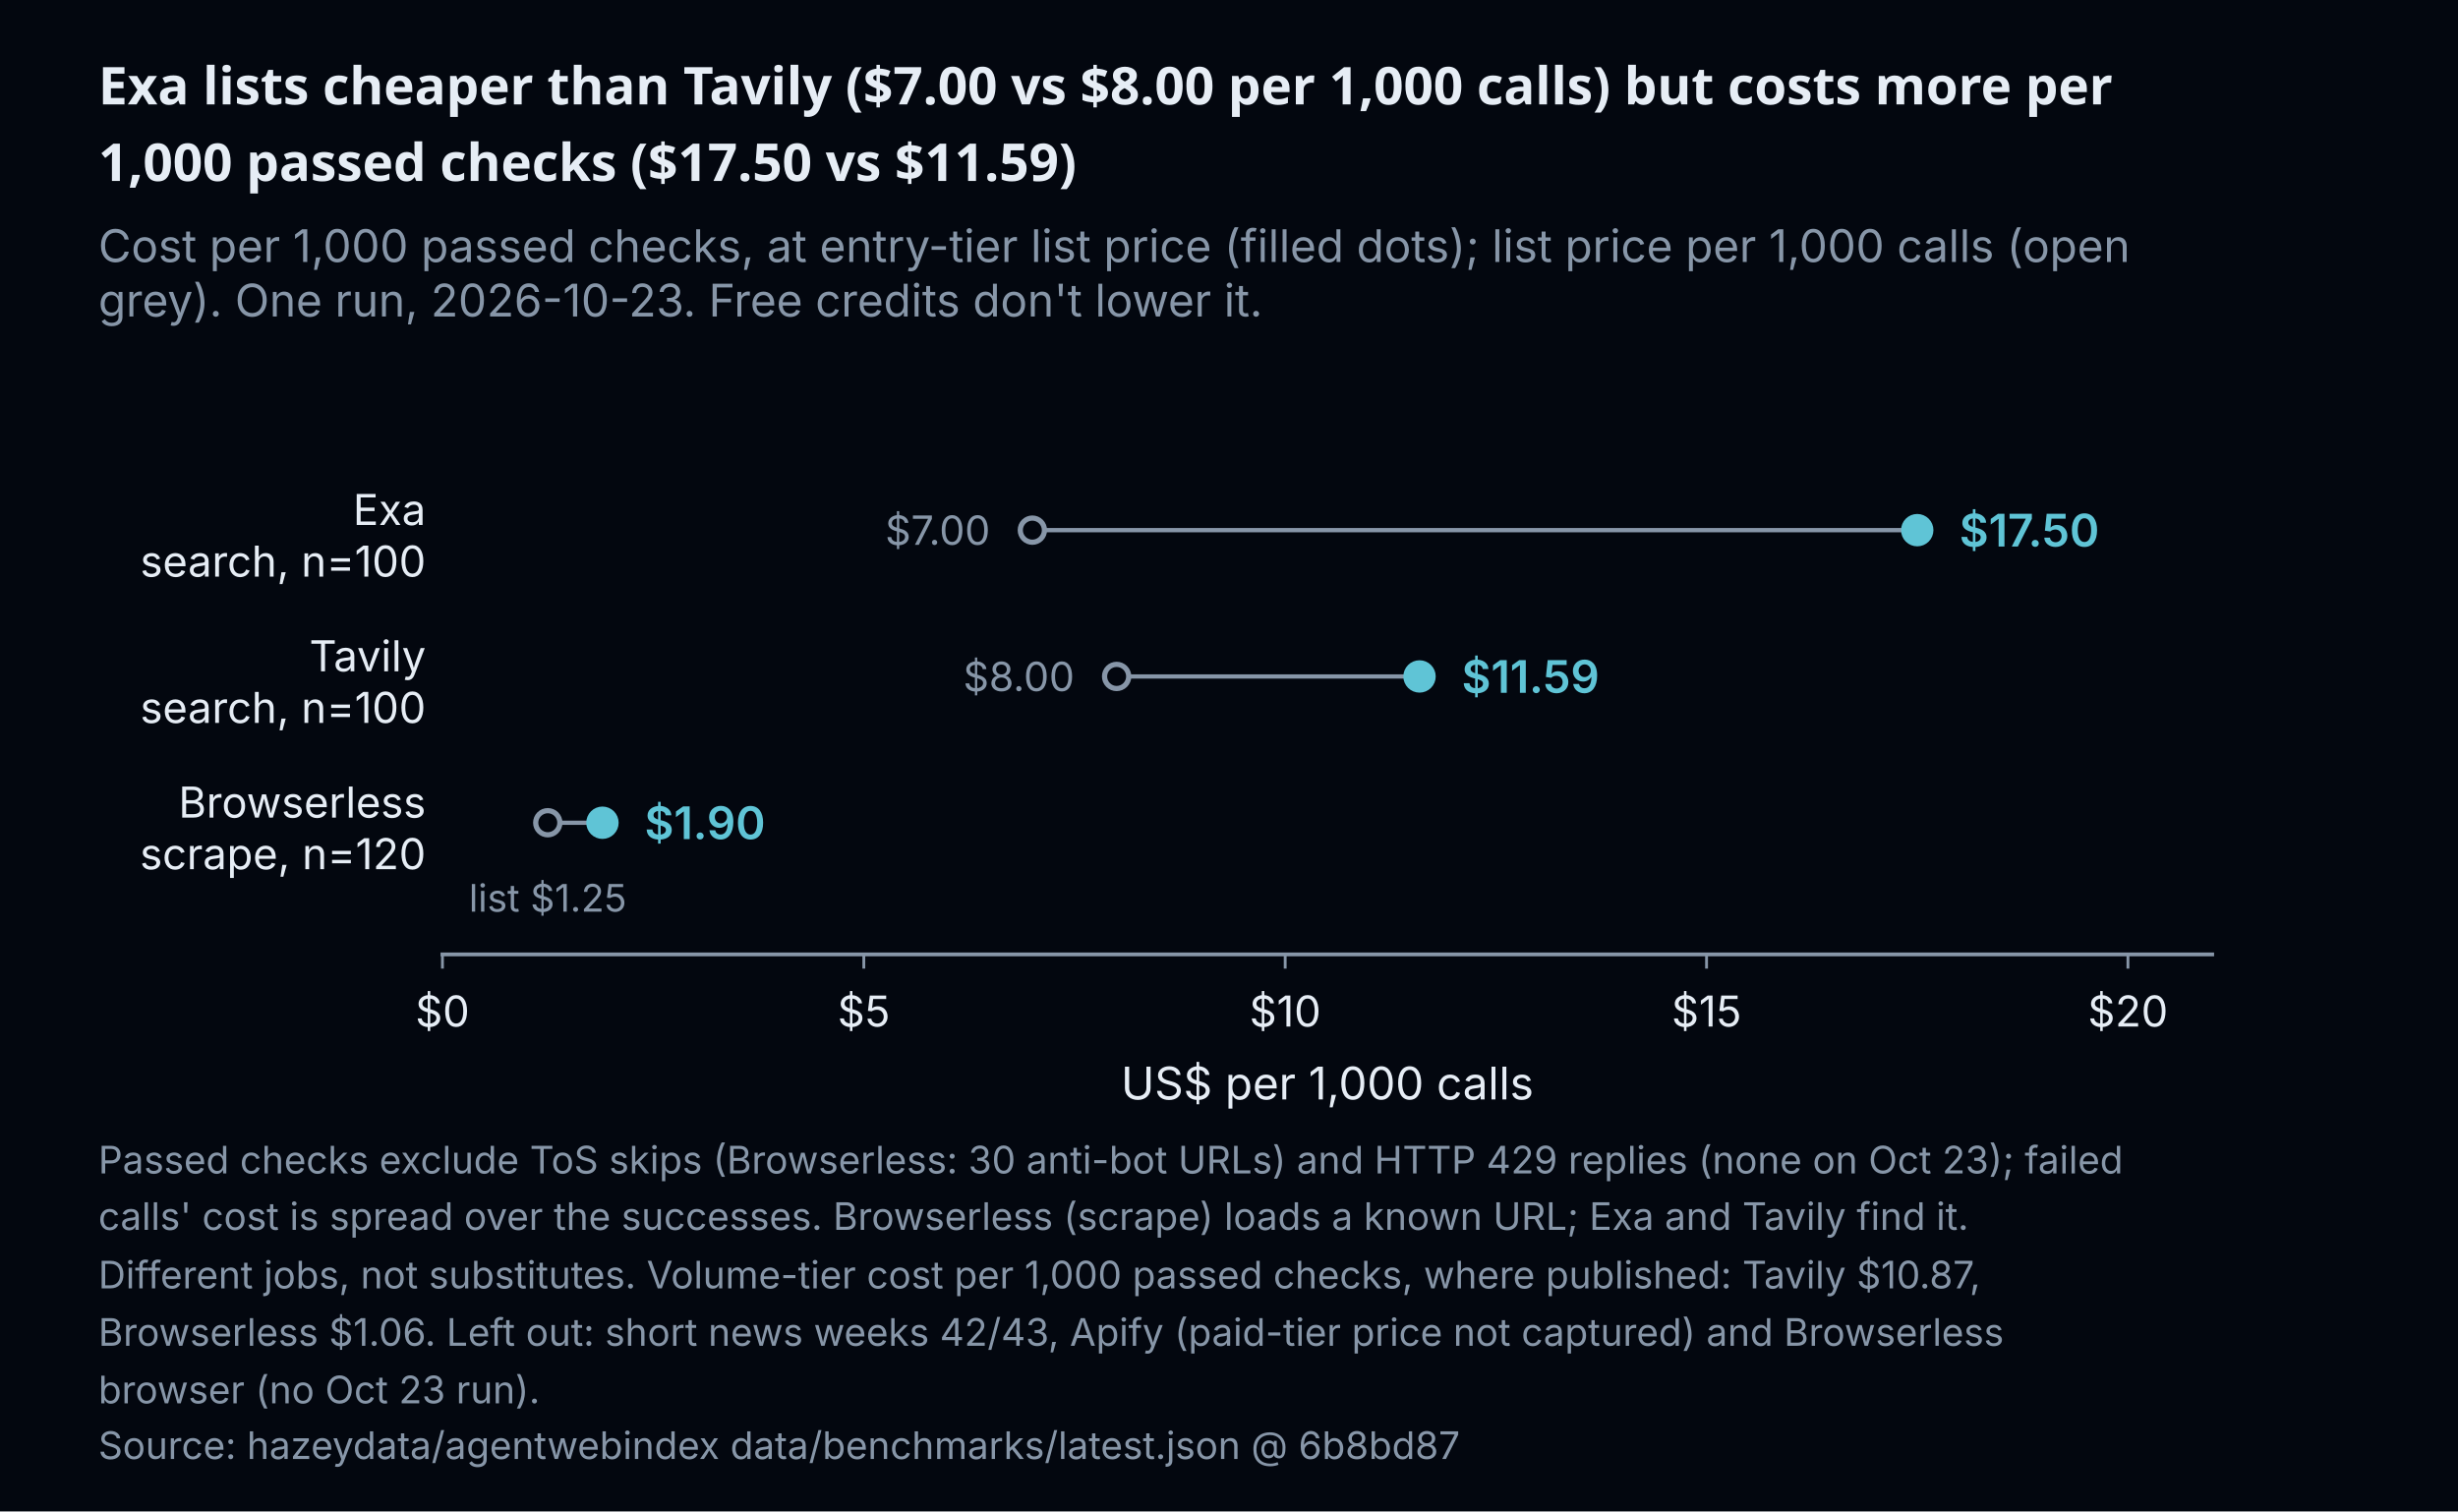
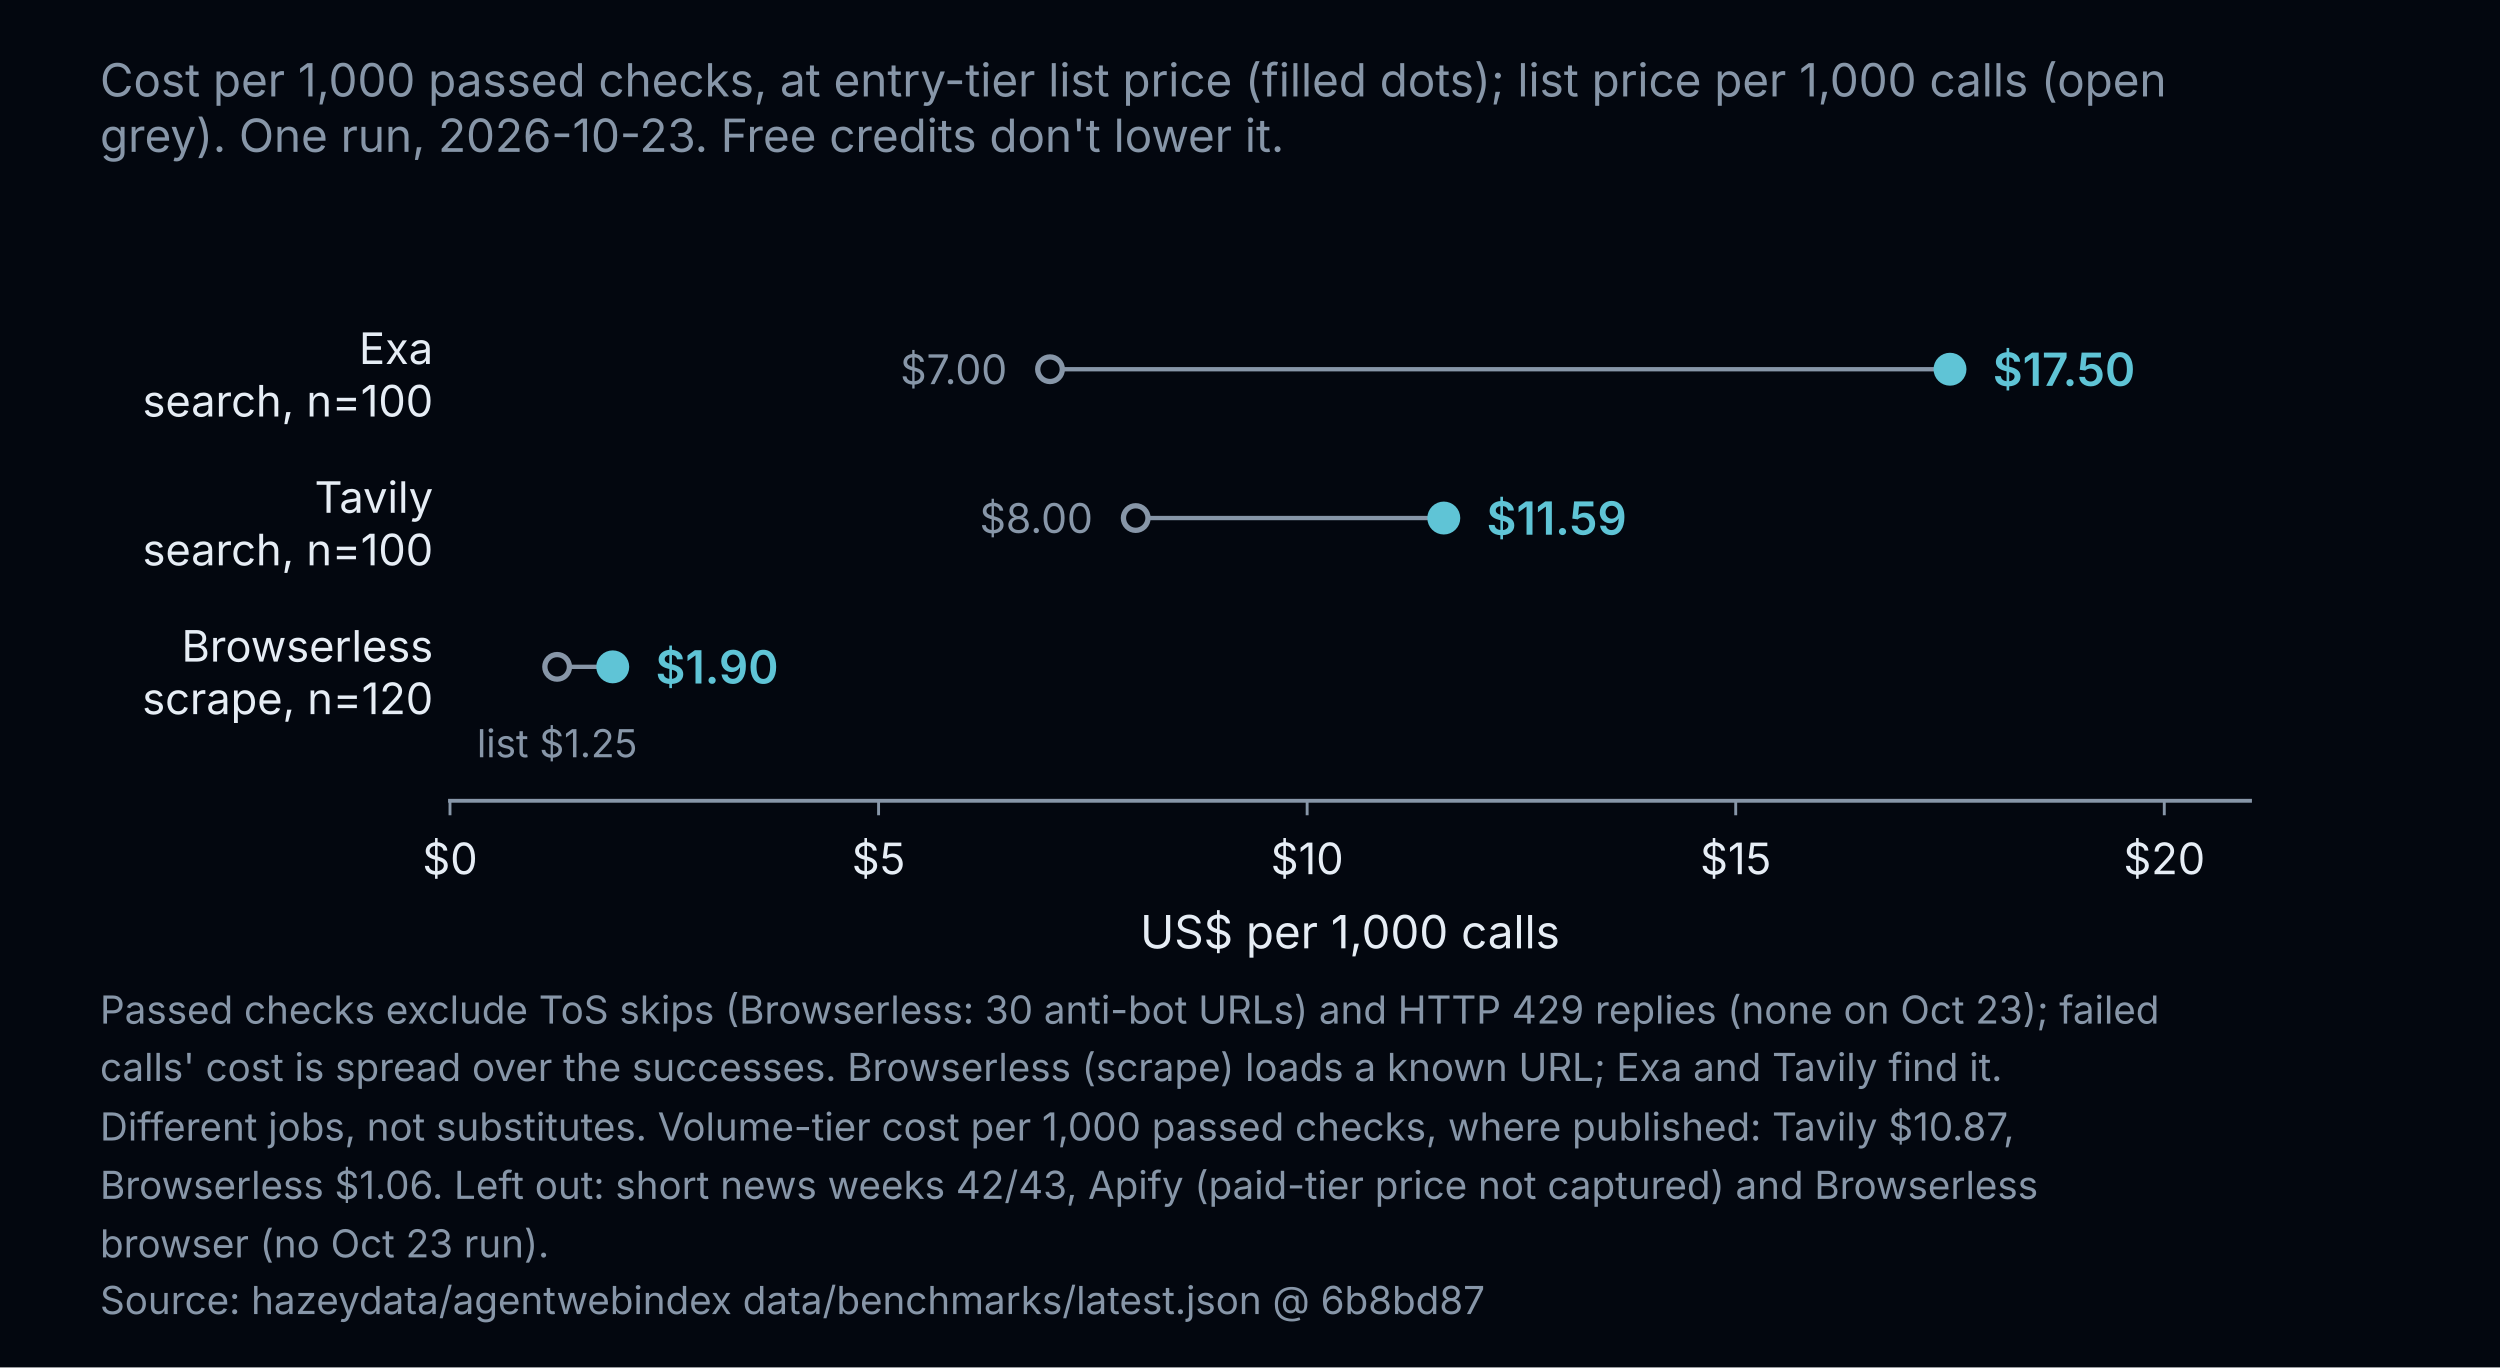
- <svg xmlns="http://www.w3.org/2000/svg" xmlns:xlink="http://www.w3.org/1999/xlink" width="518.4pt" height="318.803pt" viewBox="0 0 518.4 318.803" version="1.1">
+ <svg xmlns="http://www.w3.org/2000/svg" xmlns:xlink="http://www.w3.org/1999/xlink" role="img" aria-label="Exa lists cheaper than Tavily ($7.00 vs $8.00 per 1,000 calls) but costs more per 1,000 passed checks ($17.50 vs $11.59)" width="518.4pt" height="283.545pt" viewBox="0 0 518.4 283.545" version="1.1">
  <defs>
    <style type="text/css">*{stroke-linejoin: round; stroke-linecap: butt}</style>
  </defs>
  <g id="figure_1">
    <g id="patch_1">
-       <path d="M 0 318.803  L 518.4 318.803  L 518.4 0  L 0 0  z " style="fill: #03070f" />
+       <path d="M 0 283.545  L 518.4 283.545  L 518.4 0  L 0 0  z " style="fill: #03070f" />
    </g>
    <g id="axes_1">
      <g id="patch_2">
-         <path d="M 93.312 201.308  L 466.56 201.308  L 466.56 93.308  L 93.312 93.308  z " style="fill: #03070f" />
+         <path d="M 93.312 166.05  L 466.56 166.05  L 466.56 58.05  L 93.312 58.05  z " style="fill: #03070f" />
      </g>
      <g id="matplotlib.axis_1">
        <g id="xtick_1">
          <g id="line2d_1">
            <defs>
-               <path id="mec6dd267a5" d="M 0 0  L 0 3  " style="stroke: #8796a8; stroke-width: 0.6" />
+               <path id="m1c53776a0b" d="M 0 0  L 0 3  " style="stroke: #8796a8; stroke-width: 0.6" />
            </defs>
            <g>
-               <use xlink:href="#mec6dd267a5" x="93.312" y="201.308" style="fill: #8796a8; stroke: #8796a8; stroke-width: 0.6" />
+               <use xlink:href="#m1c53776a0b" x="93.312" y="166.05" style="fill: #8796a8; stroke: #8796a8; stroke-width: 0.6" />
            </g>
          </g>
          <g id="text_1">
-             <text style="font-size: 9px; font-family: 'Inter', sans-serif; text-anchor: middle; fill: #e6edf5" x="93.312" y="216.526" transform="rotate(-0 93.312 216.5263)">$0</text>
+             <text style="font-size: 9px; font-family: 'Inter', sans-serif; text-anchor: middle; fill: #e6edf5" x="93.312" y="181.269" transform="rotate(-0 93.312 181.2688)">$0</text>
          </g>
        </g>
        <g id="xtick_2">
          <g id="line2d_2">
            <g>
-               <use xlink:href="#mec6dd267a5" x="182.181" y="201.308" style="fill: #8796a8; stroke: #8796a8; stroke-width: 0.6" />
+               <use xlink:href="#m1c53776a0b" x="182.181" y="166.05" style="fill: #8796a8; stroke: #8796a8; stroke-width: 0.6" />
            </g>
          </g>
          <g id="text_2">
-             <text style="font-size: 9px; font-family: 'Inter', sans-serif; text-anchor: middle; fill: #e6edf5" x="182.181" y="216.526" transform="rotate(-0 182.1806 216.5263)">$5</text>
+             <text style="font-size: 9px; font-family: 'Inter', sans-serif; text-anchor: middle; fill: #e6edf5" x="182.181" y="181.269" transform="rotate(-0 182.1806 181.2688)">$5</text>
          </g>
        </g>
        <g id="xtick_3">
          <g id="line2d_3">
            <g>
-               <use xlink:href="#mec6dd267a5" x="271.049" y="201.308" style="fill: #8796a8; stroke: #8796a8; stroke-width: 0.6" />
+               <use xlink:href="#m1c53776a0b" x="271.049" y="166.05" style="fill: #8796a8; stroke: #8796a8; stroke-width: 0.6" />
            </g>
          </g>
          <g id="text_3">
-             <text style="font-size: 9px; font-family: 'Inter', sans-serif; text-anchor: middle; fill: #e6edf5" x="271.049" y="216.526" transform="rotate(-0 271.0491 216.5263)">$10</text>
+             <text style="font-size: 9px; font-family: 'Inter', sans-serif; text-anchor: middle; fill: #e6edf5" x="271.049" y="181.269" transform="rotate(-0 271.0491 181.2688)">$10</text>
          </g>
        </g>
        <g id="xtick_4">
          <g id="line2d_4">
            <g>
-               <use xlink:href="#mec6dd267a5" x="359.918" y="201.308" style="fill: #8796a8; stroke: #8796a8; stroke-width: 0.6" />
+               <use xlink:href="#m1c53776a0b" x="359.918" y="166.05" style="fill: #8796a8; stroke: #8796a8; stroke-width: 0.6" />
            </g>
          </g>
          <g id="text_4">
-             <text style="font-size: 9px; font-family: 'Inter', sans-serif; text-anchor: middle; fill: #e6edf5" x="359.918" y="216.526" transform="rotate(-0 359.9177 216.5263)">$15</text>
+             <text style="font-size: 9px; font-family: 'Inter', sans-serif; text-anchor: middle; fill: #e6edf5" x="359.918" y="181.269" transform="rotate(-0 359.9177 181.2688)">$15</text>
          </g>
        </g>
        <g id="xtick_5">
          <g id="line2d_5">
            <g>
-               <use xlink:href="#mec6dd267a5" x="448.786" y="201.308" style="fill: #8796a8; stroke: #8796a8; stroke-width: 0.6" />
+               <use xlink:href="#m1c53776a0b" x="448.786" y="166.05" style="fill: #8796a8; stroke: #8796a8; stroke-width: 0.6" />
            </g>
          </g>
          <g id="text_5">
-             <text style="font-size: 9px; font-family: 'Inter', sans-serif; text-anchor: middle; fill: #e6edf5" x="448.786" y="216.526" transform="rotate(-0 448.7863 216.5263)">$20</text>
+             <text style="font-size: 9px; font-family: 'Inter', sans-serif; text-anchor: middle; fill: #e6edf5" x="448.786" y="181.269" transform="rotate(-0 448.7863 181.2688)">$20</text>
          </g>
        </g>
        <g id="text_6">
-           <text style="font-size: 9.5px; font-family: 'Inter', sans-serif; text-anchor: middle; fill: #e6edf5" x="279.936" y="231.9" transform="rotate(-0 279.936 231.9003)">US$ per 1,000 calls</text>
+           <text style="font-size: 9.5px; font-family: 'Inter', sans-serif; text-anchor: middle; fill: #e6edf5" x="279.936" y="196.643" transform="rotate(-0 279.936 196.6428)">US$ per 1,000 calls</text>
        </g>
      </g>
      <g id="matplotlib.axis_2">
        <g id="ytick_1">
          <g id="line2d_6" />
          <g id="text_7">
-             <text style="font-size: 9px; font-family: 'Inter', sans-serif; fill: #e6edf5" transform="translate(37.63169 172.4506)">Browserless</text>
-             <text style="font-size: 9px; font-family: 'Inter', sans-serif; fill: #e6edf5" transform="translate(29.49794 183.3403)">scrape, n=120</text>
+             <text style="font-size: 9px; font-family: 'Inter', sans-serif; fill: #e6edf5" transform="translate(37.63169 137.1931)">Browserless</text>
+             <text style="font-size: 9px; font-family: 'Inter', sans-serif; fill: #e6edf5" transform="translate(29.49794 148.0828)">scrape, n=120</text>
          </g>
        </g>
        <g id="ytick_2">
          <g id="line2d_7" />
          <g id="text_8">
-             <text style="font-size: 9px; font-family: 'Inter', sans-serif; fill: #e6edf5" transform="translate(65.22091 141.5935)">Tavily</text>
-             <text style="font-size: 9px; font-family: 'Inter', sans-serif; fill: #e6edf5" transform="translate(29.55841 152.4831)">search, n=100</text>
+             <text style="font-size: 9px; font-family: 'Inter', sans-serif; fill: #e6edf5" transform="translate(65.22091 106.336)">Tavily</text>
+             <text style="font-size: 9px; font-family: 'Inter', sans-serif; fill: #e6edf5" transform="translate(29.55841 117.2256)">search, n=100</text>
          </g>
        </g>
        <g id="ytick_3">
          <g id="line2d_8" />
          <g id="text_9">
-             <text style="font-size: 9px; font-family: 'Inter', sans-serif; fill: #e6edf5" transform="translate(74.43466 110.7363)">Exa</text>
-             <text style="font-size: 9px; font-family: 'Inter', sans-serif; fill: #e6edf5" transform="translate(29.55841 121.626)">search, n=100</text>
+             <text style="font-size: 9px; font-family: 'Inter', sans-serif; fill: #e6edf5" transform="translate(74.43466 75.47884)">Exa</text>
+             <text style="font-size: 9px; font-family: 'Inter', sans-serif; fill: #e6edf5" transform="translate(29.55841 86.36849)">search, n=100</text>
          </g>
        </g>
      </g>
      <g id="line2d_9">
-         <path d="M 217.728 111.822  L 404.352 111.822  " clip-path="url(#p992f5fecec)" style="fill: none; stroke: #8796a8; stroke-width: 0.9; stroke-linecap: round" />
+         <path d="M 217.728 76.564  L 404.352 76.564  " clip-path="url(#p0bf21887fa)" style="fill: none; stroke: #8796a8; stroke-width: 0.9; stroke-linecap: round" />
      </g>
      <g id="line2d_10">
-         <path d="M 235.502 142.679  L 299.384 142.679  " clip-path="url(#p992f5fecec)" style="fill: none; stroke: #8796a8; stroke-width: 0.9; stroke-linecap: round" />
+         <path d="M 235.502 107.421  L 299.384 107.421  " clip-path="url(#p0bf21887fa)" style="fill: none; stroke: #8796a8; stroke-width: 0.9; stroke-linecap: round" />
      </g>
      <g id="line2d_11">
-         <path d="M 115.529 173.536  L 127.06 173.536  " clip-path="url(#p992f5fecec)" style="fill: none; stroke: #8796a8; stroke-width: 0.9; stroke-linecap: round" />
+         <path d="M 115.529 138.279  L 127.06 138.279  " clip-path="url(#p0bf21887fa)" style="fill: none; stroke: #8796a8; stroke-width: 0.9; stroke-linecap: round" />
      </g>
      <g id="patch_3">
-         <path d="M 93.312 201.308  L 466.56 201.308  " style="fill: none; stroke: #8796a8; stroke-width: 0.8; stroke-linejoin: miter; stroke-linecap: square" />
+         <path d="M 93.312 166.05  L 466.56 166.05  " style="fill: none; stroke: #8796a8; stroke-width: 0.8; stroke-linejoin: miter; stroke-linecap: square" />
      </g>
      <g id="PathCollection_1">
        <defs>
-           <path id="mcc05a8d523" d="M 0 2.55  C 0.676 2.55 1.325 2.281 1.803 1.803  C 2.281 1.325 2.55 0.676 2.55 0  C 2.55 -0.676 2.281 -1.325 1.803 -1.803  C 1.325 -2.281 0.676 -2.55 0 -2.55  C -0.676 -2.55 -1.325 -2.281 -1.803 -1.803  C -2.281 -1.325 -2.55 -0.676 -2.55 0  C -2.55 0.676 -2.281 1.325 -1.803 1.803  C -1.325 2.281 -0.676 2.55 0 2.55  z " style="stroke: #8796a8; stroke-width: 1.1" />
+           <path id="m8fd4b12afa" d="M 0 2.55  C 0.676 2.55 1.325 2.281 1.803 1.803  C 2.281 1.325 2.55 0.676 2.55 0  C 2.55 -0.676 2.281 -1.325 1.803 -1.803  C 1.325 -2.281 0.676 -2.55 0 -2.55  C -0.676 -2.55 -1.325 -2.281 -1.803 -1.803  C -2.281 -1.325 -2.55 -0.676 -2.55 0  C -2.55 0.676 -2.281 1.325 -1.803 1.803  C -1.325 2.281 -0.676 2.55 0 2.55  z " style="stroke: #8796a8; stroke-width: 1.1" />
        </defs>
-         <g clip-path="url(#p992f5fecec)">
-           <use xlink:href="#mcc05a8d523" x="217.728" y="111.822" style="fill: #03070f; stroke: #8796a8; stroke-width: 1.1" />
+         <g clip-path="url(#p0bf21887fa)">
+           <use xlink:href="#m8fd4b12afa" x="217.728" y="76.564" style="fill: #03070f; stroke: #8796a8; stroke-width: 1.1" />
        </g>
      </g>
      <g id="text_10">
-         <text style="font-weight: 600; font-size: 9.5px; font-family: 'Inter', sans-serif; text-anchor: start; fill: #5fc4d6" x="413.239" y="115.278" transform="rotate(-0 413.2389 115.2776)">$17.50</text>
+         <text style="font-weight: 600; font-size: 9.5px; font-family: 'Inter', sans-serif; text-anchor: start; fill: #5fc4d6" x="413.239" y="80.02" transform="rotate(-0 413.2389 80.0201)">$17.50</text>
      </g>
      <g id="text_11">
-         <text style="font-size: 8.5px; font-family: 'Inter', sans-serif; text-anchor: end; fill: #8796a8" x="208.841" y="114.914" transform="rotate(-0 208.8411 114.9138)">$7.00</text>
+         <text style="font-size: 8.5px; font-family: 'Inter', sans-serif; text-anchor: end; fill: #8796a8" x="208.841" y="79.656" transform="rotate(-0 208.8411 79.65633)">$7.00</text>
      </g>
      <g id="PathCollection_2">
-         <g clip-path="url(#p992f5fecec)">
-           <use xlink:href="#mcc05a8d523" x="235.502" y="142.679" style="fill: #03070f; stroke: #8796a8; stroke-width: 1.1" />
+         <g clip-path="url(#p0bf21887fa)">
+           <use xlink:href="#m8fd4b12afa" x="235.502" y="107.421" style="fill: #03070f; stroke: #8796a8; stroke-width: 1.1" />
        </g>
      </g>
      <g id="text_12">
-         <text style="font-weight: 600; font-size: 9.5px; font-family: 'Inter', sans-serif; text-anchor: start; fill: #5fc4d6" x="308.271" y="146.135" transform="rotate(-0 308.2709 146.1347)">$11.59</text>
+         <text style="font-weight: 600; font-size: 9.5px; font-family: 'Inter', sans-serif; text-anchor: start; fill: #5fc4d6" x="308.271" y="110.877" transform="rotate(-0 308.2709 110.8772)">$11.59</text>
      </g>
      <g id="text_13">
-         <text style="font-size: 8.5px; font-family: 'Inter', sans-serif; text-anchor: end; fill: #8796a8" x="226.615" y="145.771" transform="rotate(-0 226.6149 145.771)">$8.00</text>
+         <text style="font-size: 8.5px; font-family: 'Inter', sans-serif; text-anchor: end; fill: #8796a8" x="226.615" y="110.513" transform="rotate(-0 226.6149 110.5135)">$8.00</text>
      </g>
      <g id="PathCollection_3">
-         <g clip-path="url(#p992f5fecec)">
-           <use xlink:href="#mcc05a8d523" x="115.529" y="173.536" style="fill: #03070f; stroke: #8796a8; stroke-width: 1.1" />
+         <g clip-path="url(#p0bf21887fa)">
+           <use xlink:href="#m8fd4b12afa" x="115.529" y="138.279" style="fill: #03070f; stroke: #8796a8; stroke-width: 1.1" />
        </g>
      </g>
      <g id="text_14">
-         <text style="font-weight: 600; font-size: 9.5px; font-family: 'Inter', sans-serif; text-anchor: start; fill: #5fc4d6" x="135.946" y="176.992" transform="rotate(-0 135.9464 176.9919)">$1.90</text>
+         <text style="font-weight: 600; font-size: 9.5px; font-family: 'Inter', sans-serif; text-anchor: start; fill: #5fc4d6" x="135.946" y="141.734" transform="rotate(-0 135.9464 141.7344)">$1.90</text>
      </g>
      <g id="text_15">
-         <text style="font-size: 8px; font-family: 'Inter', sans-serif; text-anchor: middle; fill: #8796a8" x="115.529" y="192.286" transform="rotate(-0 115.5291 192.2861)">list $1.25</text>
+         <text style="font-size: 8px; font-family: 'Inter', sans-serif; text-anchor: middle; fill: #8796a8" x="115.529" y="157.029" transform="rotate(-0 115.5291 157.0286)">list $1.25</text>
      </g>
      <g id="PathCollection_4">
        <defs>
-           <path id="mc26a5022d5" d="M 0 2.915  C 0.773 2.915 1.515 2.608 2.062 2.062  C 2.608 1.515 2.915 0.773 2.915 0  C 2.915 -0.773 2.608 -1.515 2.062 -2.062  C 1.515 -2.608 0.773 -2.915 0 -2.915  C -0.773 -2.915 -1.515 -2.608 -2.062 -2.062  C -2.608 -1.515 -2.915 -0.773 -2.915 0  C -2.915 0.773 -2.608 1.515 -2.062 2.062  C -1.515 2.608 -0.773 2.915 0 2.915  z " style="stroke: #5fc4d6" />
+           <path id="m9f7f088af0" d="M 0 2.915  C 0.773 2.915 1.515 2.608 2.062 2.062  C 2.608 1.515 2.915 0.773 2.915 0  C 2.915 -0.773 2.608 -1.515 2.062 -2.062  C 1.515 -2.608 0.773 -2.915 0 -2.915  C -0.773 -2.915 -1.515 -2.608 -2.062 -2.062  C -2.608 -1.515 -2.915 -0.773 -2.915 0  C -2.915 0.773 -2.608 1.515 -2.062 2.062  C -1.515 2.608 -0.773 2.915 0 2.915  z " style="stroke: #5fc4d6" />
        </defs>
-         <g clip-path="url(#p992f5fecec)">
-           <use xlink:href="#mc26a5022d5" x="404.352" y="111.822" style="fill: #5fc4d6; stroke: #5fc4d6" />
+         <g clip-path="url(#p0bf21887fa)">
+           <use xlink:href="#m9f7f088af0" x="404.352" y="76.564" style="fill: #5fc4d6; stroke: #5fc4d6" />
        </g>
      </g>
      <g id="PathCollection_5">
-         <g clip-path="url(#p992f5fecec)">
-           <use xlink:href="#mc26a5022d5" x="299.384" y="142.679" style="fill: #5fc4d6; stroke: #5fc4d6" />
+         <g clip-path="url(#p0bf21887fa)">
+           <use xlink:href="#m9f7f088af0" x="299.384" y="107.421" style="fill: #5fc4d6; stroke: #5fc4d6" />
        </g>
      </g>
      <g id="PathCollection_6">
-         <g clip-path="url(#p992f5fecec)">
-           <use xlink:href="#mc26a5022d5" x="127.06" y="173.536" style="fill: #5fc4d6; stroke: #5fc4d6" />
+         <g clip-path="url(#p0bf21887fa)">
+           <use xlink:href="#m9f7f088af0" x="127.06" y="138.279" style="fill: #5fc4d6; stroke: #5fc4d6" />
        </g>
      </g>
    </g>
    <g id="text_16">
-       <text style="font-weight: 600; font-size: 11px; font-family: 'Space Grotesk'; fill: #e6edf5" transform="translate(20.736 22.02203)">Exa lists cheaper than Tavily ($7.00 vs $8.00 per 1,000 calls) but costs more per</text>
-       <text style="font-weight: 600; font-size: 11px; font-family: 'Space Grotesk'; fill: #e6edf5" transform="translate(20.736 38.16343)">1,000 passed checks ($17.50 vs $11.59)</text>
+       <text style="font-size: 9.5px; font-family: 'Inter', sans-serif; fill: #8796a8" transform="translate(20.736 20.00313)">Cost per 1,000 passed checks, at entry-tier list price (filled dots); list price per 1,000 calls (open</text>
+       <text style="font-size: 9.5px; font-family: 'Inter', sans-serif; fill: #8796a8" transform="translate(20.736 31.49775)">grey). One run, 2026-10-23. Free credits don't lower it.</text>
    </g>
    <g id="text_17">
-       <text style="font-size: 9.5px; font-family: 'Inter', sans-serif; fill: #8796a8" transform="translate(20.736 55.26062)">Cost per 1,000 passed checks, at entry-tier list price (filled dots); list price per 1,000 calls (open</text>
-       <text style="font-size: 9.5px; font-family: 'Inter', sans-serif; fill: #8796a8" transform="translate(20.736 66.75525)">grey). One run, 2026-10-23. Free credits don't lower it.</text>
-     </g>
-     <g id="text_18">
-       <text style="font-size: 8px; font-family: 'Inter', sans-serif; fill: #8796a8" transform="translate(20.736 247.5103)">Passed checks exclude ToS skips (Browserless: 30 anti-bot URLs) and HTTP 429 replies (none on Oct 23); failed</text>
-       <text style="font-size: 8px; font-family: 'Inter', sans-serif; fill: #8796a8" transform="translate(20.736 259.4105)">calls' cost is spread over the successes. Browserless (scrape) loads a known URL; Exa and Tavily find it.</text>
-       <text style="font-size: 8px; font-family: 'Inter', sans-serif; fill: #8796a8" transform="translate(20.736 271.7582)">Different jobs, not substitutes. Volume-tier cost per 1,000 passed checks, where published: Tavily $10.87,</text>
-       <text style="font-size: 8px; font-family: 'Inter', sans-serif; fill: #8796a8" transform="translate(20.736 283.8579)">Browserless $1.06. Left out: short news weeks 42/43, Apify (paid-tier price not captured) and Browserless</text>
-       <text style="font-size: 8px; font-family: 'Inter', sans-serif; fill: #8796a8" transform="translate(20.736 295.9962)">browser (no Oct 23 run).</text>
-       <text style="font-size: 8px; font-family: 'Inter', sans-serif; fill: #8796a8" transform="translate(20.736 307.7364)">Source: hazeydata/agentwebindex data/benchmarks/latest.json @ 6b8bd87</text>
+       <text style="font-size: 8px; font-family: 'Inter', sans-serif; fill: #8796a8" transform="translate(20.736 212.2528)">Passed checks exclude ToS skips (Browserless: 30 anti-bot URLs) and HTTP 429 replies (none on Oct 23); failed</text>
+       <text style="font-size: 8px; font-family: 'Inter', sans-serif; fill: #8796a8" transform="translate(20.736 224.153)">calls' cost is spread over the successes. Browserless (scrape) loads a known URL; Exa and Tavily find it.</text>
+       <text style="font-size: 8px; font-family: 'Inter', sans-serif; fill: #8796a8" transform="translate(20.736 236.5007)">Different jobs, not substitutes. Volume-tier cost per 1,000 passed checks, where published: Tavily $10.87,</text>
+       <text style="font-size: 8px; font-family: 'Inter', sans-serif; fill: #8796a8" transform="translate(20.736 248.6004)">Browserless $1.06. Left out: short news weeks 42/43, Apify (paid-tier price not captured) and Browserless</text>
+       <text style="font-size: 8px; font-family: 'Inter', sans-serif; fill: #8796a8" transform="translate(20.736 260.7387)">browser (no Oct 23 run).</text>
+       <text style="font-size: 8px; font-family: 'Inter', sans-serif; fill: #8796a8" transform="translate(20.736 272.4789)">Source: hazeydata/agentwebindex data/benchmarks/latest.json @ 6b8bd87</text>
    </g>
  </g>
  <defs>
-     <clipPath id="p992f5fecec">
-       <rect x="93.312" y="93.308" width="373.248" height="108" />
+     <clipPath id="p0bf21887fa">
+       <rect x="93.312" y="58.05" width="373.248" height="108" />
    </clipPath>
  </defs>
</svg>
